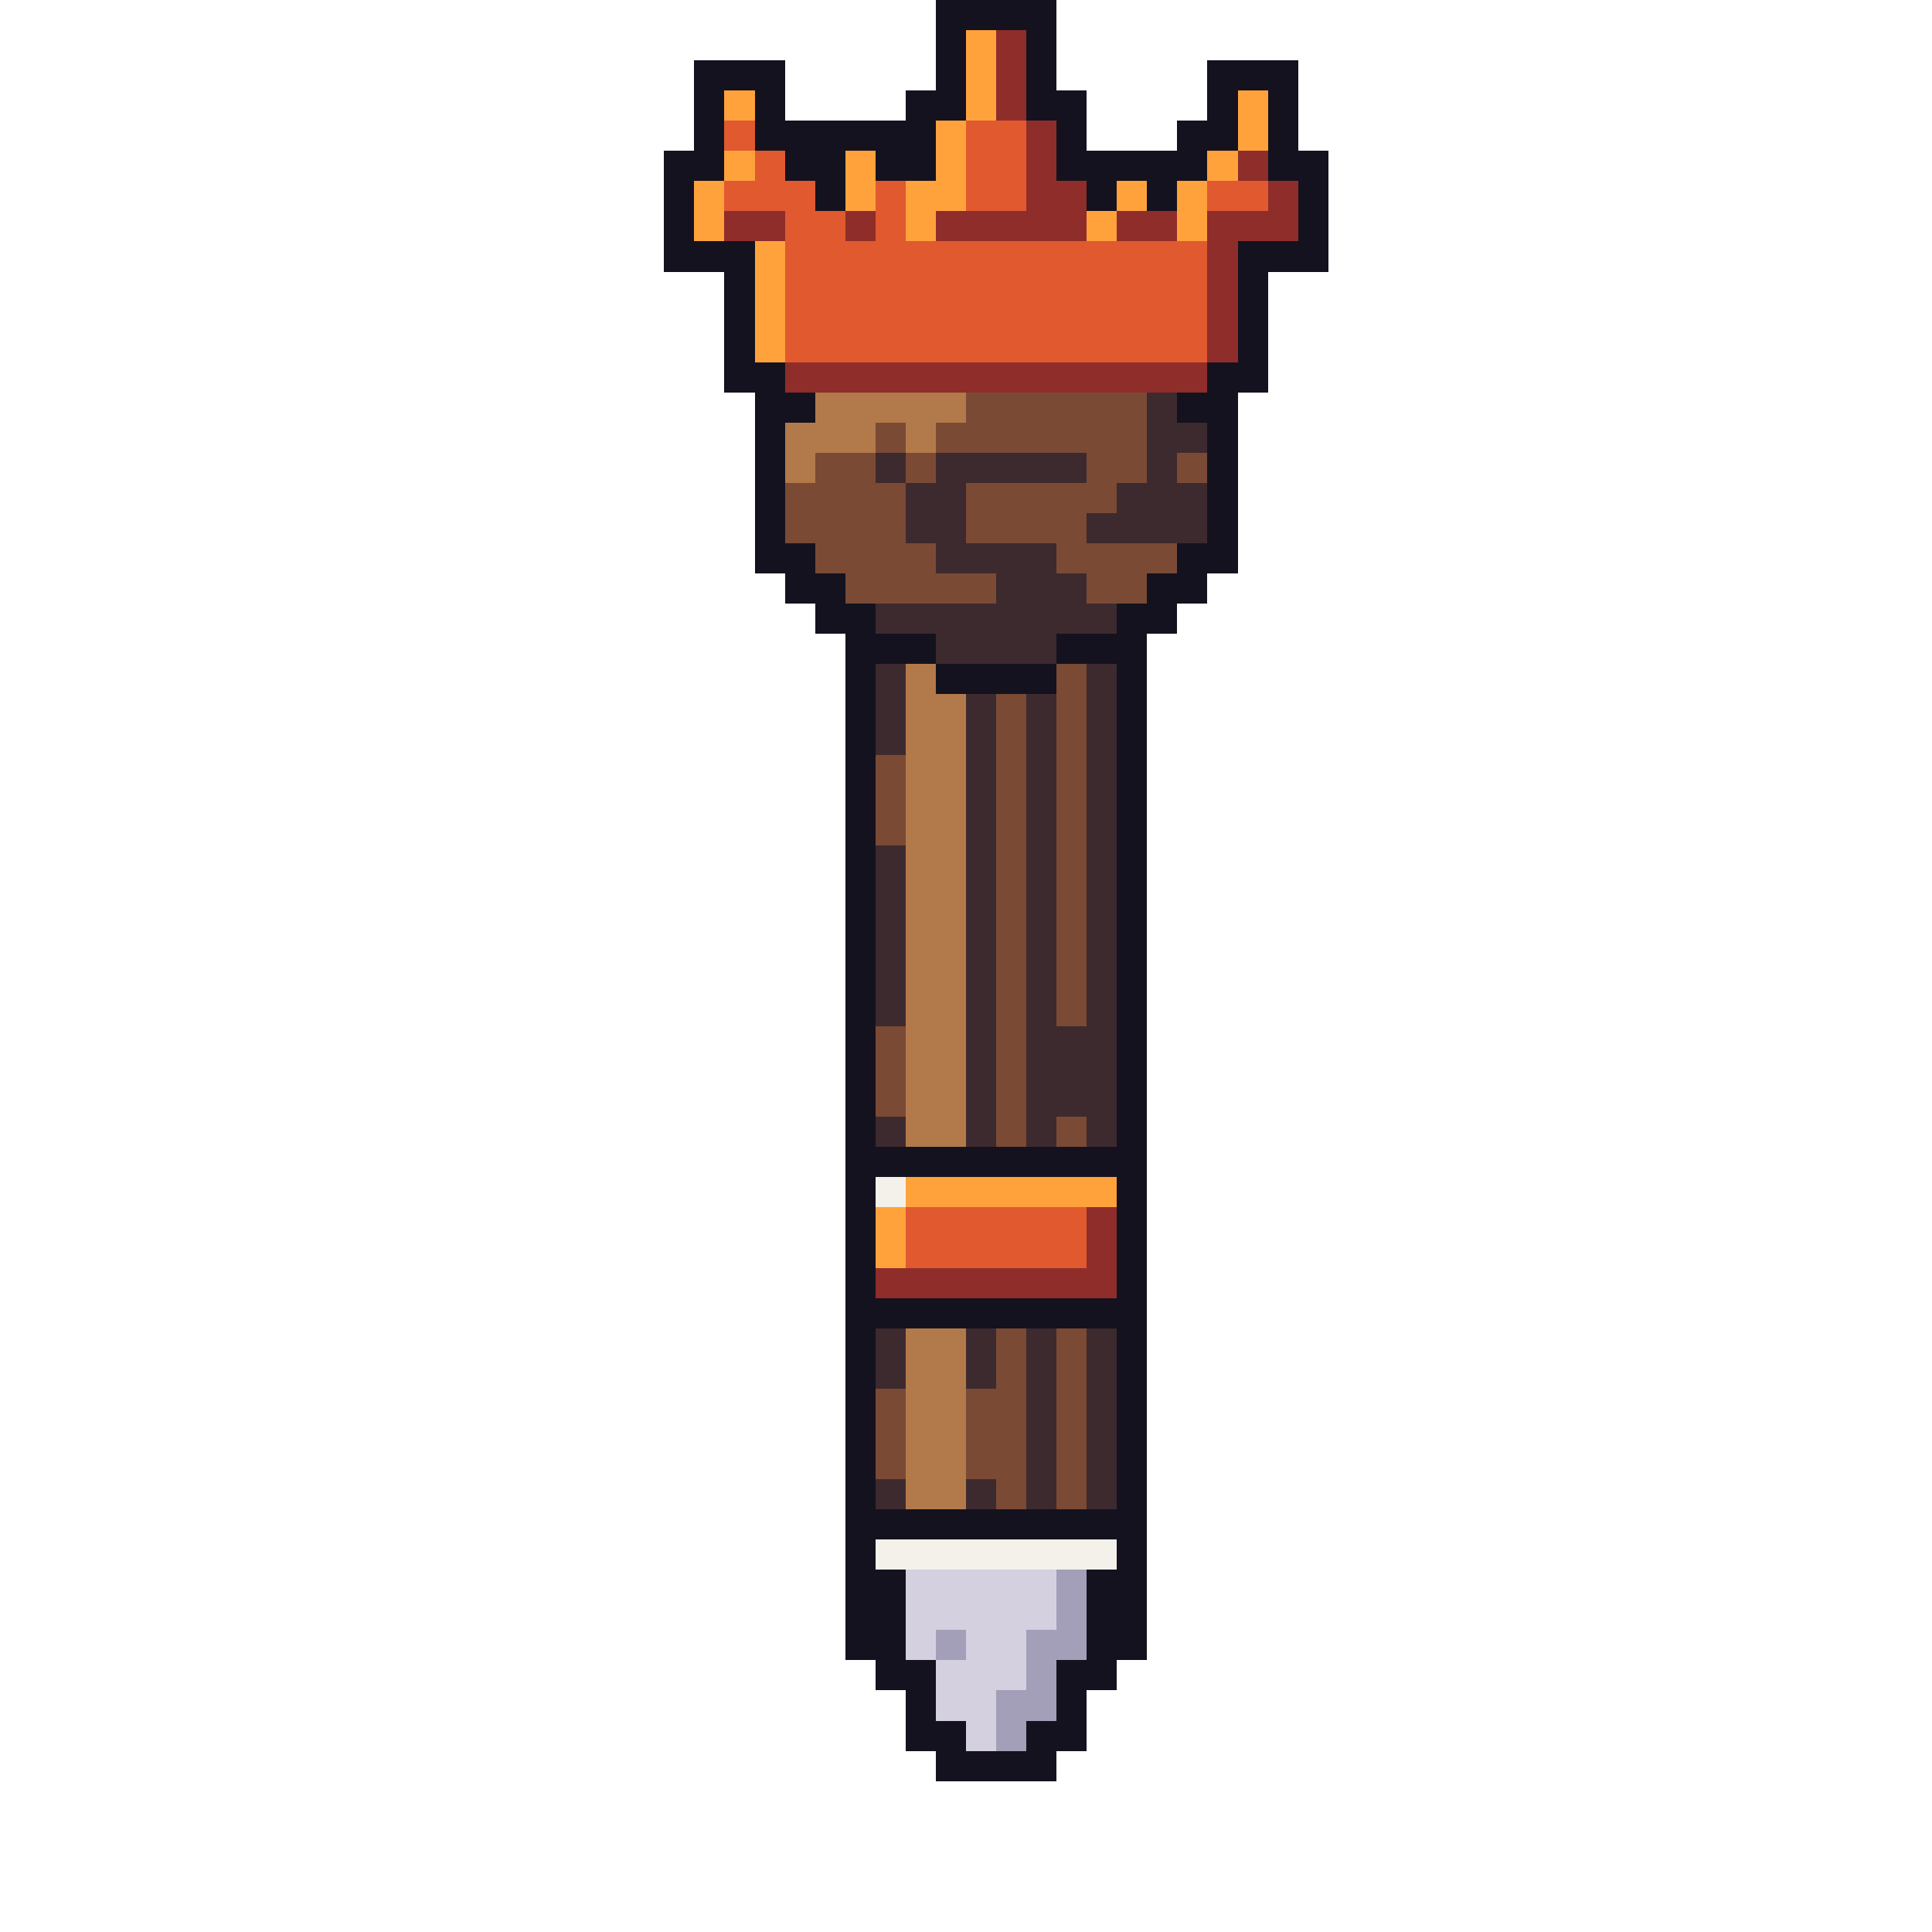
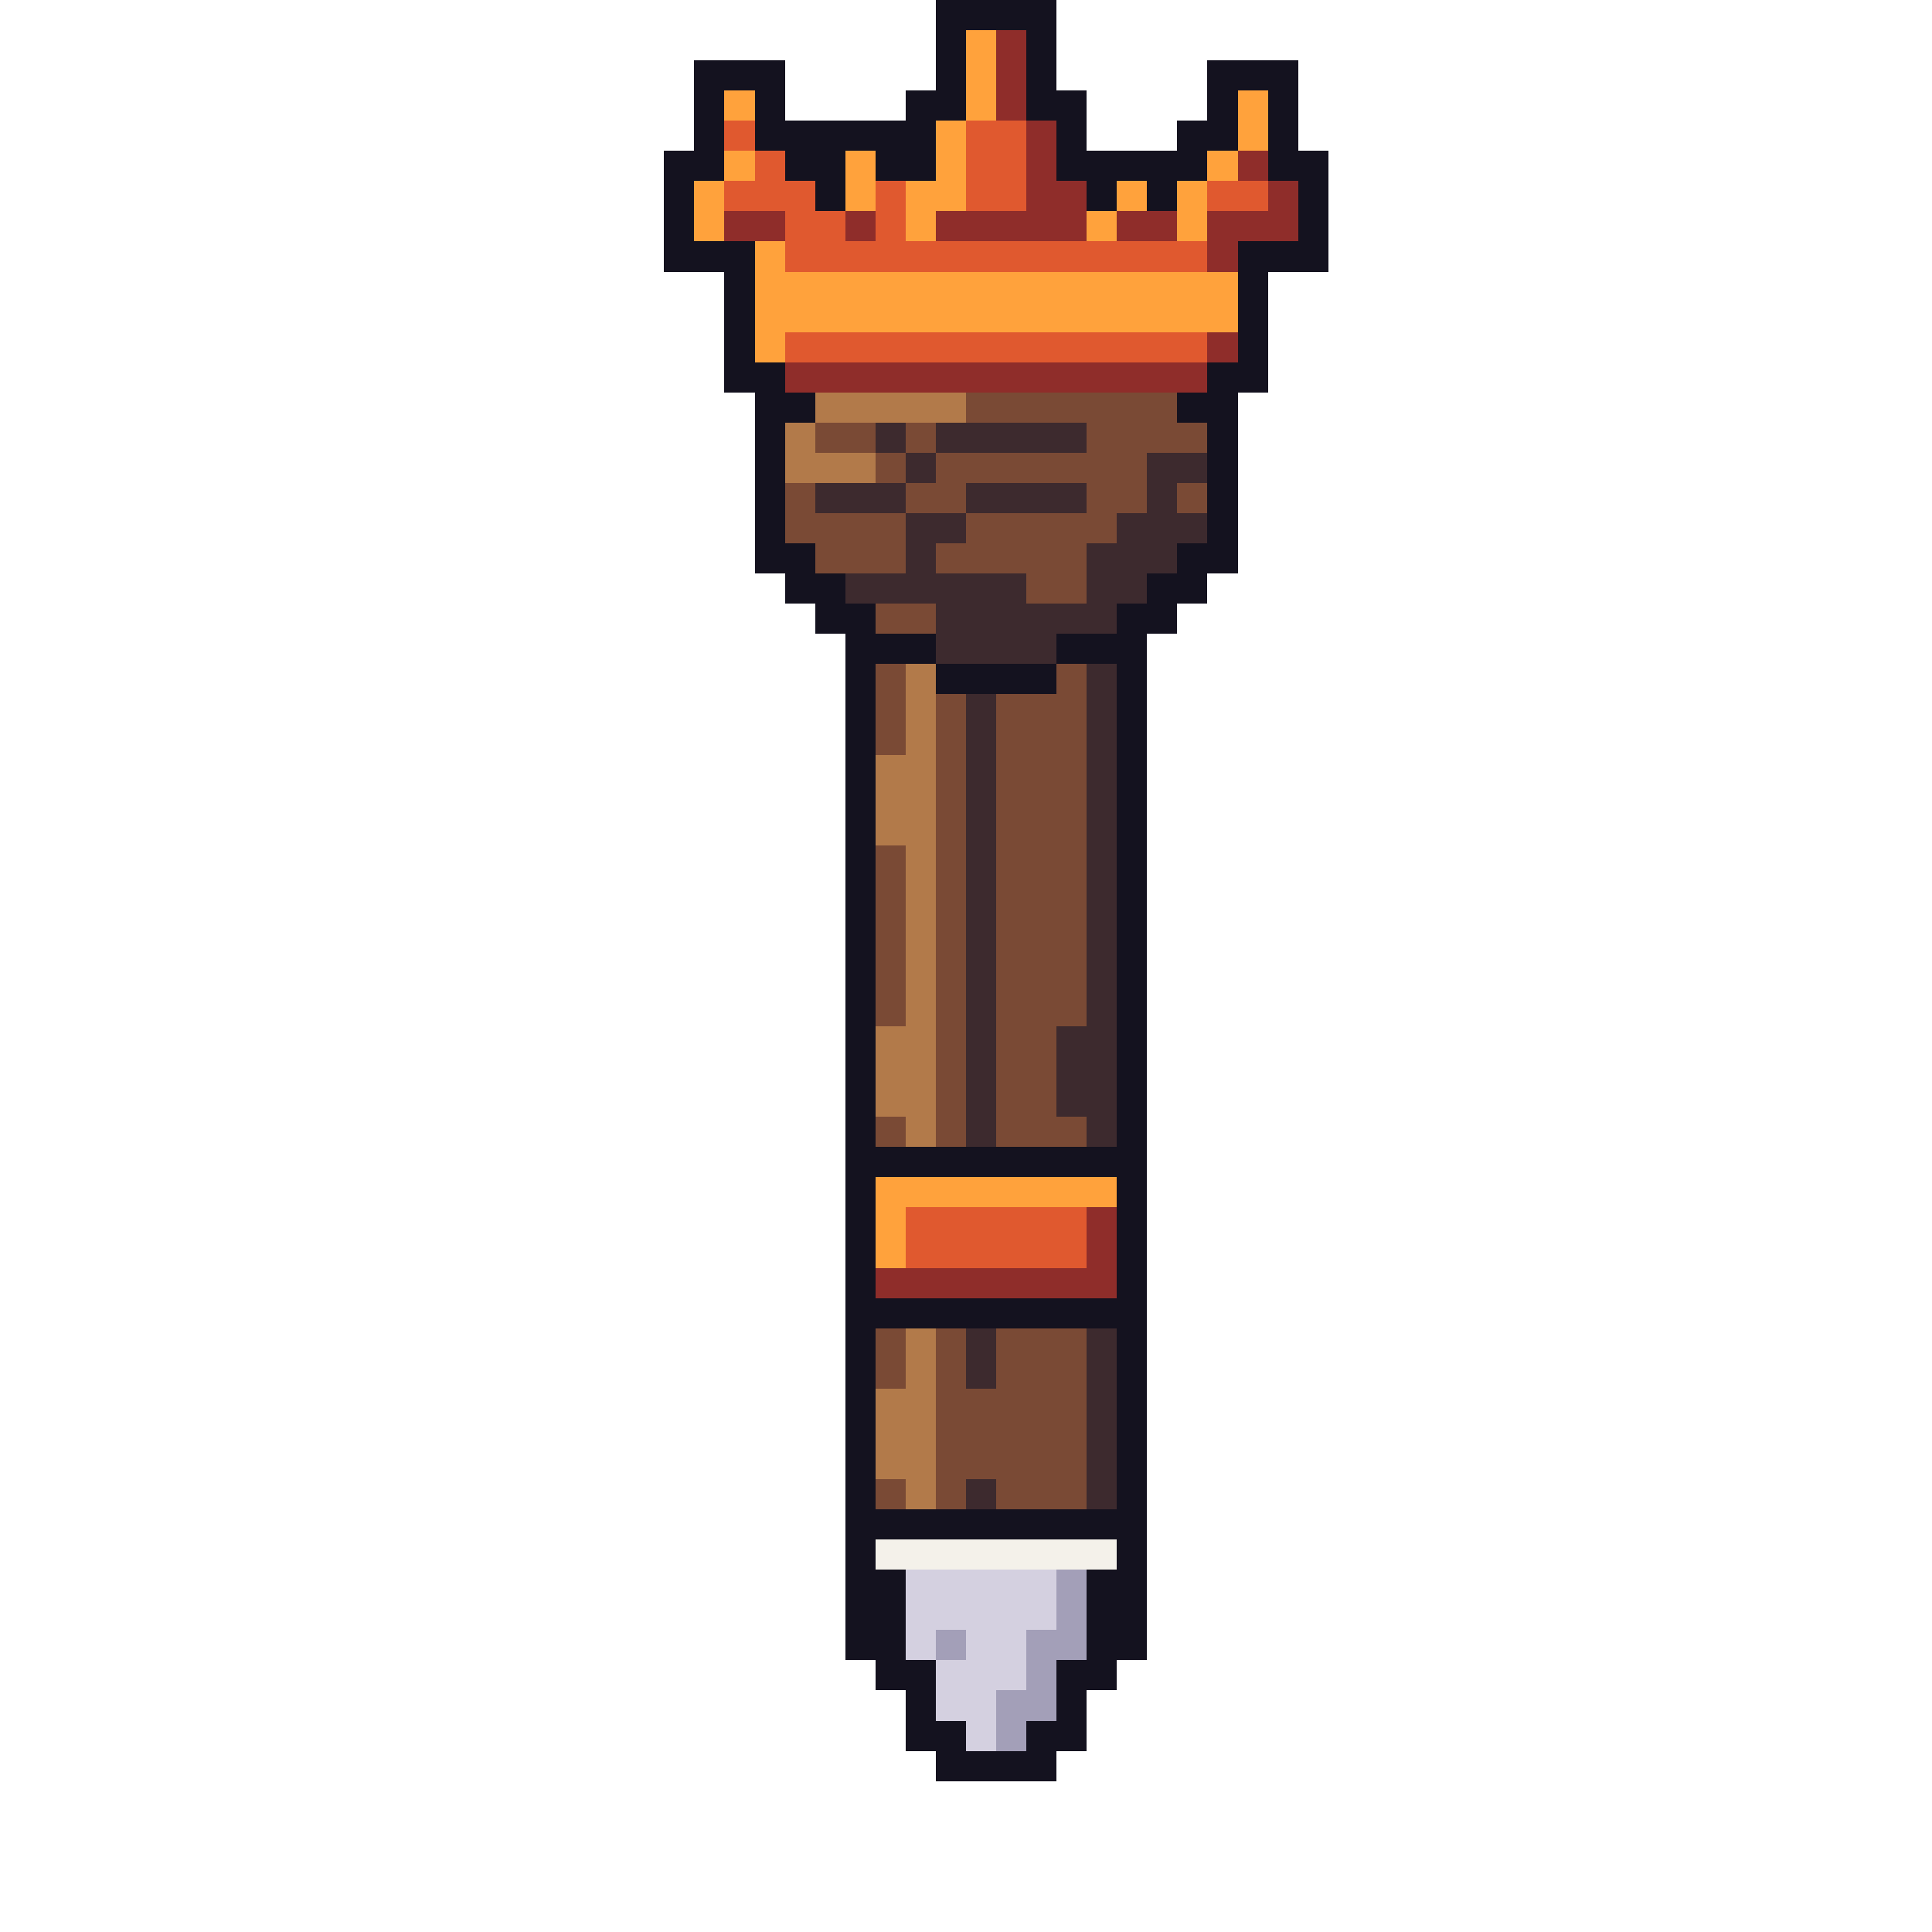
<svg xmlns="http://www.w3.org/2000/svg" width="64" height="64" viewBox="0 0 64 64" shape-rendering="crispEdges">
  <rect x="31" y="0" width="4" height="1" fill="#14121f" />
  <rect x="31" y="1" width="1" height="1" fill="#14121f" />
  <rect x="32" y="1" width="1" height="1" fill="#ffa23c" />
  <rect x="33" y="1" width="1" height="1" fill="#8f2d2a" />
  <rect x="34" y="1" width="1" height="1" fill="#14121f" />
  <rect x="23" y="2" width="3" height="1" fill="#14121f" />
  <rect x="31" y="2" width="1" height="1" fill="#14121f" />
  <rect x="32" y="2" width="1" height="1" fill="#ffa23c" />
  <rect x="33" y="2" width="1" height="1" fill="#8f2d2a" />
  <rect x="34" y="2" width="1" height="1" fill="#14121f" />
  <rect x="40" y="2" width="3" height="1" fill="#14121f" />
  <rect x="23" y="3" width="1" height="1" fill="#14121f" />
  <rect x="24" y="3" width="1" height="1" fill="#ffa23c" />
  <rect x="25" y="3" width="1" height="1" fill="#14121f" />
  <rect x="30" y="3" width="2" height="1" fill="#14121f" />
  <rect x="32" y="3" width="1" height="1" fill="#ffa23c" />
  <rect x="33" y="3" width="1" height="1" fill="#8f2d2a" />
  <rect x="34" y="3" width="2" height="1" fill="#14121f" />
  <rect x="40" y="3" width="1" height="1" fill="#14121f" />
  <rect x="41" y="3" width="1" height="1" fill="#ffa23c" />
  <rect x="42" y="3" width="1" height="1" fill="#14121f" />
  <rect x="23" y="4" width="1" height="1" fill="#14121f" />
  <rect x="24" y="4" width="1" height="1" fill="#e0592f" />
  <rect x="25" y="4" width="6" height="1" fill="#14121f" />
  <rect x="31" y="4" width="1" height="1" fill="#ffa23c" />
  <rect x="32" y="4" width="2" height="1" fill="#e0592f" />
  <rect x="34" y="4" width="1" height="1" fill="#8f2d2a" />
  <rect x="35" y="4" width="1" height="1" fill="#14121f" />
  <rect x="39" y="4" width="2" height="1" fill="#14121f" />
  <rect x="41" y="4" width="1" height="1" fill="#ffa23c" />
  <rect x="42" y="4" width="1" height="1" fill="#14121f" />
  <rect x="22" y="5" width="2" height="1" fill="#14121f" />
  <rect x="24" y="5" width="1" height="1" fill="#ffa23c" />
  <rect x="25" y="5" width="1" height="1" fill="#e0592f" />
  <rect x="26" y="5" width="2" height="1" fill="#14121f" />
  <rect x="28" y="5" width="1" height="1" fill="#ffa23c" />
  <rect x="29" y="5" width="2" height="1" fill="#14121f" />
  <rect x="31" y="5" width="1" height="1" fill="#ffa23c" />
  <rect x="32" y="5" width="2" height="1" fill="#e0592f" />
  <rect x="34" y="5" width="1" height="1" fill="#8f2d2a" />
  <rect x="35" y="5" width="5" height="1" fill="#14121f" />
  <rect x="40" y="5" width="1" height="1" fill="#ffa23c" />
  <rect x="41" y="5" width="1" height="1" fill="#8f2d2a" />
  <rect x="42" y="5" width="2" height="1" fill="#14121f" />
  <rect x="22" y="6" width="1" height="1" fill="#14121f" />
  <rect x="23" y="6" width="1" height="1" fill="#ffa23c" />
  <rect x="24" y="6" width="3" height="1" fill="#e0592f" />
  <rect x="27" y="6" width="1" height="1" fill="#14121f" />
  <rect x="28" y="6" width="1" height="1" fill="#ffa23c" />
  <rect x="29" y="6" width="1" height="1" fill="#e0592f" />
  <rect x="30" y="6" width="2" height="1" fill="#ffa23c" />
  <rect x="32" y="6" width="2" height="1" fill="#e0592f" />
  <rect x="34" y="6" width="2" height="1" fill="#8f2d2a" />
  <rect x="36" y="6" width="1" height="1" fill="#14121f" />
  <rect x="37" y="6" width="1" height="1" fill="#ffa23c" />
  <rect x="38" y="6" width="1" height="1" fill="#14121f" />
  <rect x="39" y="6" width="1" height="1" fill="#ffa23c" />
  <rect x="40" y="6" width="2" height="1" fill="#e0592f" />
  <rect x="42" y="6" width="1" height="1" fill="#8f2d2a" />
  <rect x="43" y="6" width="1" height="1" fill="#14121f" />
  <rect x="22" y="7" width="1" height="1" fill="#14121f" />
  <rect x="23" y="7" width="1" height="1" fill="#ffa23c" />
  <rect x="24" y="7" width="2" height="1" fill="#8f2d2a" />
  <rect x="26" y="7" width="2" height="1" fill="#e0592f" />
  <rect x="28" y="7" width="1" height="1" fill="#8f2d2a" />
  <rect x="29" y="7" width="1" height="1" fill="#e0592f" />
  <rect x="30" y="7" width="1" height="1" fill="#ffa23c" />
  <rect x="31" y="7" width="5" height="1" fill="#8f2d2a" />
  <rect x="36" y="7" width="1" height="1" fill="#ffa23c" />
  <rect x="37" y="7" width="2" height="1" fill="#8f2d2a" />
  <rect x="39" y="7" width="1" height="1" fill="#ffa23c" />
  <rect x="40" y="7" width="3" height="1" fill="#8f2d2a" />
  <rect x="43" y="7" width="1" height="1" fill="#14121f" />
  <rect x="22" y="8" width="3" height="1" fill="#14121f" />
  <rect x="25" y="8" width="1" height="1" fill="#ffa23c" />
  <rect x="26" y="8" width="14" height="1" fill="#e0592f" />
  <rect x="40" y="8" width="1" height="1" fill="#8f2d2a" />
  <rect x="41" y="8" width="3" height="1" fill="#14121f" />
  <rect x="24" y="9" width="1" height="1" fill="#14121f" />
-   <rect x="25" y="9" width="1" height="1" fill="#ffa23c" />
-   <rect x="26" y="9" width="14" height="1" fill="#e0592f" />
-   <rect x="40" y="9" width="1" height="1" fill="#8f2d2a" />
+   <rect x="25" y="9" width="16" height="1" fill="#ffa23c" />
  <rect x="41" y="9" width="1" height="1" fill="#14121f" />
  <rect x="24" y="10" width="1" height="1" fill="#14121f" />
-   <rect x="25" y="10" width="1" height="1" fill="#ffa23c" />
-   <rect x="26" y="10" width="14" height="1" fill="#e0592f" />
-   <rect x="40" y="10" width="1" height="1" fill="#8f2d2a" />
+   <rect x="25" y="10" width="16" height="1" fill="#ffa23c" />
  <rect x="41" y="10" width="1" height="1" fill="#14121f" />
  <rect x="24" y="11" width="1" height="1" fill="#14121f" />
  <rect x="25" y="11" width="1" height="1" fill="#ffa23c" />
  <rect x="26" y="11" width="14" height="1" fill="#e0592f" />
  <rect x="40" y="11" width="1" height="1" fill="#8f2d2a" />
  <rect x="41" y="11" width="1" height="1" fill="#14121f" />
  <rect x="24" y="12" width="2" height="1" fill="#14121f" />
  <rect x="26" y="12" width="14" height="1" fill="#8f2d2a" />
  <rect x="40" y="12" width="2" height="1" fill="#14121f" />
  <rect x="25" y="13" width="2" height="1" fill="#14121f" />
  <rect x="27" y="13" width="5" height="1" fill="#b27a4a" />
-   <rect x="32" y="13" width="6" height="1" fill="#7a4a35" />
-   <rect x="38" y="13" width="1" height="1" fill="#3d2a2e" />
+   <rect x="32" y="13" width="7" height="1" fill="#7a4a35" />
  <rect x="39" y="13" width="2" height="1" fill="#14121f" />
  <rect x="25" y="14" width="1" height="1" fill="#14121f" />
-   <rect x="26" y="14" width="3" height="1" fill="#b27a4a" />
-   <rect x="29" y="14" width="1" height="1" fill="#7a4a35" />
-   <rect x="30" y="14" width="1" height="1" fill="#b27a4a" />
-   <rect x="31" y="14" width="7" height="1" fill="#7a4a35" />
-   <rect x="38" y="14" width="2" height="1" fill="#3d2a2e" />
+   <rect x="26" y="14" width="1" height="1" fill="#b27a4a" />
+   <rect x="27" y="14" width="2" height="1" fill="#7a4a35" />
+   <rect x="29" y="14" width="1" height="1" fill="#3d2a2e" />
+   <rect x="30" y="14" width="1" height="1" fill="#7a4a35" />
+   <rect x="31" y="14" width="5" height="1" fill="#3d2a2e" />
+   <rect x="36" y="14" width="4" height="1" fill="#7a4a35" />
  <rect x="40" y="14" width="1" height="1" fill="#14121f" />
  <rect x="25" y="15" width="1" height="1" fill="#14121f" />
-   <rect x="26" y="15" width="1" height="1" fill="#b27a4a" />
-   <rect x="27" y="15" width="2" height="1" fill="#7a4a35" />
-   <rect x="29" y="15" width="1" height="1" fill="#3d2a2e" />
-   <rect x="30" y="15" width="1" height="1" fill="#7a4a35" />
-   <rect x="31" y="15" width="5" height="1" fill="#3d2a2e" />
-   <rect x="36" y="15" width="2" height="1" fill="#7a4a35" />
-   <rect x="38" y="15" width="1" height="1" fill="#3d2a2e" />
-   <rect x="39" y="15" width="1" height="1" fill="#7a4a35" />
+   <rect x="26" y="15" width="3" height="1" fill="#b27a4a" />
+   <rect x="29" y="15" width="1" height="1" fill="#7a4a35" />
+   <rect x="30" y="15" width="1" height="1" fill="#3d2a2e" />
+   <rect x="31" y="15" width="7" height="1" fill="#7a4a35" />
+   <rect x="38" y="15" width="2" height="1" fill="#3d2a2e" />
  <rect x="40" y="15" width="1" height="1" fill="#14121f" />
  <rect x="25" y="16" width="1" height="1" fill="#14121f" />
-   <rect x="26" y="16" width="4" height="1" fill="#7a4a35" />
-   <rect x="30" y="16" width="2" height="1" fill="#3d2a2e" />
-   <rect x="32" y="16" width="5" height="1" fill="#7a4a35" />
-   <rect x="37" y="16" width="3" height="1" fill="#3d2a2e" />
+   <rect x="26" y="16" width="1" height="1" fill="#7a4a35" />
+   <rect x="27" y="16" width="3" height="1" fill="#3d2a2e" />
+   <rect x="30" y="16" width="2" height="1" fill="#7a4a35" />
+   <rect x="32" y="16" width="4" height="1" fill="#3d2a2e" />
+   <rect x="36" y="16" width="2" height="1" fill="#7a4a35" />
+   <rect x="38" y="16" width="1" height="1" fill="#3d2a2e" />
+   <rect x="39" y="16" width="1" height="1" fill="#7a4a35" />
  <rect x="40" y="16" width="1" height="1" fill="#14121f" />
  <rect x="25" y="17" width="1" height="1" fill="#14121f" />
  <rect x="26" y="17" width="4" height="1" fill="#7a4a35" />
  <rect x="30" y="17" width="2" height="1" fill="#3d2a2e" />
-   <rect x="32" y="17" width="4" height="1" fill="#7a4a35" />
-   <rect x="36" y="17" width="4" height="1" fill="#3d2a2e" />
+   <rect x="32" y="17" width="5" height="1" fill="#7a4a35" />
+   <rect x="37" y="17" width="3" height="1" fill="#3d2a2e" />
  <rect x="40" y="17" width="1" height="1" fill="#14121f" />
  <rect x="25" y="18" width="2" height="1" fill="#14121f" />
-   <rect x="27" y="18" width="4" height="1" fill="#7a4a35" />
-   <rect x="31" y="18" width="4" height="1" fill="#3d2a2e" />
-   <rect x="35" y="18" width="4" height="1" fill="#7a4a35" />
+   <rect x="27" y="18" width="3" height="1" fill="#7a4a35" />
+   <rect x="30" y="18" width="1" height="1" fill="#3d2a2e" />
+   <rect x="31" y="18" width="5" height="1" fill="#7a4a35" />
+   <rect x="36" y="18" width="3" height="1" fill="#3d2a2e" />
  <rect x="39" y="18" width="2" height="1" fill="#14121f" />
  <rect x="26" y="19" width="2" height="1" fill="#14121f" />
-   <rect x="28" y="19" width="5" height="1" fill="#7a4a35" />
-   <rect x="33" y="19" width="3" height="1" fill="#3d2a2e" />
-   <rect x="36" y="19" width="2" height="1" fill="#7a4a35" />
+   <rect x="28" y="19" width="6" height="1" fill="#3d2a2e" />
+   <rect x="34" y="19" width="2" height="1" fill="#7a4a35" />
+   <rect x="36" y="19" width="2" height="1" fill="#3d2a2e" />
  <rect x="38" y="19" width="2" height="1" fill="#14121f" />
  <rect x="27" y="20" width="2" height="1" fill="#14121f" />
-   <rect x="29" y="20" width="8" height="1" fill="#3d2a2e" />
+   <rect x="29" y="20" width="2" height="1" fill="#7a4a35" />
+   <rect x="31" y="20" width="6" height="1" fill="#3d2a2e" />
  <rect x="37" y="20" width="2" height="1" fill="#14121f" />
  <rect x="28" y="21" width="3" height="1" fill="#14121f" />
  <rect x="31" y="21" width="4" height="1" fill="#3d2a2e" />
  <rect x="35" y="21" width="3" height="1" fill="#14121f" />
  <rect x="28" y="22" width="1" height="1" fill="#14121f" />
-   <rect x="29" y="22" width="1" height="1" fill="#3d2a2e" />
+   <rect x="29" y="22" width="1" height="1" fill="#7a4a35" />
  <rect x="30" y="22" width="1" height="1" fill="#b27a4a" />
  <rect x="31" y="22" width="4" height="1" fill="#14121f" />
  <rect x="35" y="22" width="1" height="1" fill="#7a4a35" />
  <rect x="36" y="22" width="1" height="1" fill="#3d2a2e" />
  <rect x="37" y="22" width="1" height="1" fill="#14121f" />
  <rect x="28" y="23" width="1" height="1" fill="#14121f" />
-   <rect x="29" y="23" width="1" height="1" fill="#3d2a2e" />
-   <rect x="30" y="23" width="2" height="1" fill="#b27a4a" />
+   <rect x="29" y="23" width="1" height="1" fill="#7a4a35" />
+   <rect x="30" y="23" width="1" height="1" fill="#b27a4a" />
+   <rect x="31" y="23" width="1" height="1" fill="#7a4a35" />
  <rect x="32" y="23" width="1" height="1" fill="#3d2a2e" />
-   <rect x="33" y="23" width="1" height="1" fill="#7a4a35" />
-   <rect x="34" y="23" width="1" height="1" fill="#3d2a2e" />
-   <rect x="35" y="23" width="1" height="1" fill="#7a4a35" />
+   <rect x="33" y="23" width="3" height="1" fill="#7a4a35" />
  <rect x="36" y="23" width="1" height="1" fill="#3d2a2e" />
  <rect x="37" y="23" width="1" height="1" fill="#14121f" />
  <rect x="28" y="24" width="1" height="1" fill="#14121f" />
-   <rect x="29" y="24" width="1" height="1" fill="#3d2a2e" />
-   <rect x="30" y="24" width="2" height="1" fill="#b27a4a" />
+   <rect x="29" y="24" width="1" height="1" fill="#7a4a35" />
+   <rect x="30" y="24" width="1" height="1" fill="#b27a4a" />
+   <rect x="31" y="24" width="1" height="1" fill="#7a4a35" />
  <rect x="32" y="24" width="1" height="1" fill="#3d2a2e" />
-   <rect x="33" y="24" width="1" height="1" fill="#7a4a35" />
-   <rect x="34" y="24" width="1" height="1" fill="#3d2a2e" />
-   <rect x="35" y="24" width="1" height="1" fill="#7a4a35" />
+   <rect x="33" y="24" width="3" height="1" fill="#7a4a35" />
  <rect x="36" y="24" width="1" height="1" fill="#3d2a2e" />
  <rect x="37" y="24" width="1" height="1" fill="#14121f" />
  <rect x="28" y="25" width="1" height="1" fill="#14121f" />
-   <rect x="29" y="25" width="1" height="1" fill="#7a4a35" />
-   <rect x="30" y="25" width="2" height="1" fill="#b27a4a" />
+   <rect x="29" y="25" width="2" height="1" fill="#b27a4a" />
+   <rect x="31" y="25" width="1" height="1" fill="#7a4a35" />
  <rect x="32" y="25" width="1" height="1" fill="#3d2a2e" />
-   <rect x="33" y="25" width="1" height="1" fill="#7a4a35" />
-   <rect x="34" y="25" width="1" height="1" fill="#3d2a2e" />
-   <rect x="35" y="25" width="1" height="1" fill="#7a4a35" />
+   <rect x="33" y="25" width="3" height="1" fill="#7a4a35" />
  <rect x="36" y="25" width="1" height="1" fill="#3d2a2e" />
  <rect x="37" y="25" width="1" height="1" fill="#14121f" />
  <rect x="28" y="26" width="1" height="1" fill="#14121f" />
-   <rect x="29" y="26" width="1" height="1" fill="#7a4a35" />
-   <rect x="30" y="26" width="2" height="1" fill="#b27a4a" />
+   <rect x="29" y="26" width="2" height="1" fill="#b27a4a" />
+   <rect x="31" y="26" width="1" height="1" fill="#7a4a35" />
  <rect x="32" y="26" width="1" height="1" fill="#3d2a2e" />
-   <rect x="33" y="26" width="1" height="1" fill="#7a4a35" />
-   <rect x="34" y="26" width="1" height="1" fill="#3d2a2e" />
-   <rect x="35" y="26" width="1" height="1" fill="#7a4a35" />
+   <rect x="33" y="26" width="3" height="1" fill="#7a4a35" />
  <rect x="36" y="26" width="1" height="1" fill="#3d2a2e" />
  <rect x="37" y="26" width="1" height="1" fill="#14121f" />
  <rect x="28" y="27" width="1" height="1" fill="#14121f" />
-   <rect x="29" y="27" width="1" height="1" fill="#7a4a35" />
-   <rect x="30" y="27" width="2" height="1" fill="#b27a4a" />
+   <rect x="29" y="27" width="2" height="1" fill="#b27a4a" />
+   <rect x="31" y="27" width="1" height="1" fill="#7a4a35" />
  <rect x="32" y="27" width="1" height="1" fill="#3d2a2e" />
-   <rect x="33" y="27" width="1" height="1" fill="#7a4a35" />
-   <rect x="34" y="27" width="1" height="1" fill="#3d2a2e" />
-   <rect x="35" y="27" width="1" height="1" fill="#7a4a35" />
+   <rect x="33" y="27" width="3" height="1" fill="#7a4a35" />
  <rect x="36" y="27" width="1" height="1" fill="#3d2a2e" />
  <rect x="37" y="27" width="1" height="1" fill="#14121f" />
  <rect x="28" y="28" width="1" height="1" fill="#14121f" />
-   <rect x="29" y="28" width="1" height="1" fill="#3d2a2e" />
-   <rect x="30" y="28" width="2" height="1" fill="#b27a4a" />
+   <rect x="29" y="28" width="1" height="1" fill="#7a4a35" />
+   <rect x="30" y="28" width="1" height="1" fill="#b27a4a" />
+   <rect x="31" y="28" width="1" height="1" fill="#7a4a35" />
  <rect x="32" y="28" width="1" height="1" fill="#3d2a2e" />
-   <rect x="33" y="28" width="1" height="1" fill="#7a4a35" />
-   <rect x="34" y="28" width="1" height="1" fill="#3d2a2e" />
-   <rect x="35" y="28" width="1" height="1" fill="#7a4a35" />
+   <rect x="33" y="28" width="3" height="1" fill="#7a4a35" />
  <rect x="36" y="28" width="1" height="1" fill="#3d2a2e" />
  <rect x="37" y="28" width="1" height="1" fill="#14121f" />
  <rect x="28" y="29" width="1" height="1" fill="#14121f" />
-   <rect x="29" y="29" width="1" height="1" fill="#3d2a2e" />
-   <rect x="30" y="29" width="2" height="1" fill="#b27a4a" />
+   <rect x="29" y="29" width="1" height="1" fill="#7a4a35" />
+   <rect x="30" y="29" width="1" height="1" fill="#b27a4a" />
+   <rect x="31" y="29" width="1" height="1" fill="#7a4a35" />
  <rect x="32" y="29" width="1" height="1" fill="#3d2a2e" />
-   <rect x="33" y="29" width="1" height="1" fill="#7a4a35" />
-   <rect x="34" y="29" width="1" height="1" fill="#3d2a2e" />
-   <rect x="35" y="29" width="1" height="1" fill="#7a4a35" />
+   <rect x="33" y="29" width="3" height="1" fill="#7a4a35" />
  <rect x="36" y="29" width="1" height="1" fill="#3d2a2e" />
  <rect x="37" y="29" width="1" height="1" fill="#14121f" />
  <rect x="28" y="30" width="1" height="1" fill="#14121f" />
-   <rect x="29" y="30" width="1" height="1" fill="#3d2a2e" />
-   <rect x="30" y="30" width="2" height="1" fill="#b27a4a" />
+   <rect x="29" y="30" width="1" height="1" fill="#7a4a35" />
+   <rect x="30" y="30" width="1" height="1" fill="#b27a4a" />
+   <rect x="31" y="30" width="1" height="1" fill="#7a4a35" />
  <rect x="32" y="30" width="1" height="1" fill="#3d2a2e" />
-   <rect x="33" y="30" width="1" height="1" fill="#7a4a35" />
-   <rect x="34" y="30" width="1" height="1" fill="#3d2a2e" />
-   <rect x="35" y="30" width="1" height="1" fill="#7a4a35" />
+   <rect x="33" y="30" width="3" height="1" fill="#7a4a35" />
  <rect x="36" y="30" width="1" height="1" fill="#3d2a2e" />
  <rect x="37" y="30" width="1" height="1" fill="#14121f" />
  <rect x="28" y="31" width="1" height="1" fill="#14121f" />
-   <rect x="29" y="31" width="1" height="1" fill="#3d2a2e" />
-   <rect x="30" y="31" width="2" height="1" fill="#b27a4a" />
+   <rect x="29" y="31" width="1" height="1" fill="#7a4a35" />
+   <rect x="30" y="31" width="1" height="1" fill="#b27a4a" />
+   <rect x="31" y="31" width="1" height="1" fill="#7a4a35" />
  <rect x="32" y="31" width="1" height="1" fill="#3d2a2e" />
-   <rect x="33" y="31" width="1" height="1" fill="#7a4a35" />
-   <rect x="34" y="31" width="1" height="1" fill="#3d2a2e" />
-   <rect x="35" y="31" width="1" height="1" fill="#7a4a35" />
+   <rect x="33" y="31" width="3" height="1" fill="#7a4a35" />
  <rect x="36" y="31" width="1" height="1" fill="#3d2a2e" />
  <rect x="37" y="31" width="1" height="1" fill="#14121f" />
  <rect x="28" y="32" width="1" height="1" fill="#14121f" />
-   <rect x="29" y="32" width="1" height="1" fill="#3d2a2e" />
-   <rect x="30" y="32" width="2" height="1" fill="#b27a4a" />
+   <rect x="29" y="32" width="1" height="1" fill="#7a4a35" />
+   <rect x="30" y="32" width="1" height="1" fill="#b27a4a" />
+   <rect x="31" y="32" width="1" height="1" fill="#7a4a35" />
  <rect x="32" y="32" width="1" height="1" fill="#3d2a2e" />
-   <rect x="33" y="32" width="1" height="1" fill="#7a4a35" />
-   <rect x="34" y="32" width="1" height="1" fill="#3d2a2e" />
-   <rect x="35" y="32" width="1" height="1" fill="#7a4a35" />
+   <rect x="33" y="32" width="3" height="1" fill="#7a4a35" />
  <rect x="36" y="32" width="1" height="1" fill="#3d2a2e" />
  <rect x="37" y="32" width="1" height="1" fill="#14121f" />
  <rect x="28" y="33" width="1" height="1" fill="#14121f" />
-   <rect x="29" y="33" width="1" height="1" fill="#3d2a2e" />
-   <rect x="30" y="33" width="2" height="1" fill="#b27a4a" />
+   <rect x="29" y="33" width="1" height="1" fill="#7a4a35" />
+   <rect x="30" y="33" width="1" height="1" fill="#b27a4a" />
+   <rect x="31" y="33" width="1" height="1" fill="#7a4a35" />
  <rect x="32" y="33" width="1" height="1" fill="#3d2a2e" />
-   <rect x="33" y="33" width="1" height="1" fill="#7a4a35" />
-   <rect x="34" y="33" width="1" height="1" fill="#3d2a2e" />
-   <rect x="35" y="33" width="1" height="1" fill="#7a4a35" />
+   <rect x="33" y="33" width="3" height="1" fill="#7a4a35" />
  <rect x="36" y="33" width="1" height="1" fill="#3d2a2e" />
  <rect x="37" y="33" width="1" height="1" fill="#14121f" />
  <rect x="28" y="34" width="1" height="1" fill="#14121f" />
-   <rect x="29" y="34" width="1" height="1" fill="#7a4a35" />
-   <rect x="30" y="34" width="2" height="1" fill="#b27a4a" />
+   <rect x="29" y="34" width="2" height="1" fill="#b27a4a" />
+   <rect x="31" y="34" width="1" height="1" fill="#7a4a35" />
  <rect x="32" y="34" width="1" height="1" fill="#3d2a2e" />
-   <rect x="33" y="34" width="1" height="1" fill="#7a4a35" />
-   <rect x="34" y="34" width="3" height="1" fill="#3d2a2e" />
+   <rect x="33" y="34" width="2" height="1" fill="#7a4a35" />
+   <rect x="35" y="34" width="2" height="1" fill="#3d2a2e" />
  <rect x="37" y="34" width="1" height="1" fill="#14121f" />
  <rect x="28" y="35" width="1" height="1" fill="#14121f" />
-   <rect x="29" y="35" width="1" height="1" fill="#7a4a35" />
-   <rect x="30" y="35" width="2" height="1" fill="#b27a4a" />
+   <rect x="29" y="35" width="2" height="1" fill="#b27a4a" />
+   <rect x="31" y="35" width="1" height="1" fill="#7a4a35" />
  <rect x="32" y="35" width="1" height="1" fill="#3d2a2e" />
-   <rect x="33" y="35" width="1" height="1" fill="#7a4a35" />
-   <rect x="34" y="35" width="3" height="1" fill="#3d2a2e" />
+   <rect x="33" y="35" width="2" height="1" fill="#7a4a35" />
+   <rect x="35" y="35" width="2" height="1" fill="#3d2a2e" />
  <rect x="37" y="35" width="1" height="1" fill="#14121f" />
  <rect x="28" y="36" width="1" height="1" fill="#14121f" />
-   <rect x="29" y="36" width="1" height="1" fill="#7a4a35" />
-   <rect x="30" y="36" width="2" height="1" fill="#b27a4a" />
+   <rect x="29" y="36" width="2" height="1" fill="#b27a4a" />
+   <rect x="31" y="36" width="1" height="1" fill="#7a4a35" />
  <rect x="32" y="36" width="1" height="1" fill="#3d2a2e" />
-   <rect x="33" y="36" width="1" height="1" fill="#7a4a35" />
-   <rect x="34" y="36" width="3" height="1" fill="#3d2a2e" />
+   <rect x="33" y="36" width="2" height="1" fill="#7a4a35" />
+   <rect x="35" y="36" width="2" height="1" fill="#3d2a2e" />
  <rect x="37" y="36" width="1" height="1" fill="#14121f" />
  <rect x="28" y="37" width="1" height="1" fill="#14121f" />
-   <rect x="29" y="37" width="1" height="1" fill="#3d2a2e" />
-   <rect x="30" y="37" width="2" height="1" fill="#b27a4a" />
+   <rect x="29" y="37" width="1" height="1" fill="#7a4a35" />
+   <rect x="30" y="37" width="1" height="1" fill="#b27a4a" />
+   <rect x="31" y="37" width="1" height="1" fill="#7a4a35" />
  <rect x="32" y="37" width="1" height="1" fill="#3d2a2e" />
-   <rect x="33" y="37" width="1" height="1" fill="#7a4a35" />
-   <rect x="34" y="37" width="1" height="1" fill="#3d2a2e" />
-   <rect x="35" y="37" width="1" height="1" fill="#7a4a35" />
+   <rect x="33" y="37" width="3" height="1" fill="#7a4a35" />
  <rect x="36" y="37" width="1" height="1" fill="#3d2a2e" />
  <rect x="37" y="37" width="1" height="1" fill="#14121f" />
  <rect x="28" y="38" width="10" height="1" fill="#14121f" />
  <rect x="28" y="39" width="1" height="1" fill="#14121f" />
-   <rect x="29" y="39" width="1" height="1" fill="#f4f1ea" />
-   <rect x="30" y="39" width="7" height="1" fill="#ffa23c" />
+   <rect x="29" y="39" width="8" height="1" fill="#ffa23c" />
  <rect x="37" y="39" width="1" height="1" fill="#14121f" />
  <rect x="28" y="40" width="1" height="1" fill="#14121f" />
  <rect x="29" y="40" width="1" height="1" fill="#ffa23c" />
  <rect x="30" y="40" width="6" height="1" fill="#e0592f" />
  <rect x="36" y="40" width="1" height="1" fill="#8f2d2a" />
  <rect x="37" y="40" width="1" height="1" fill="#14121f" />
  <rect x="28" y="41" width="1" height="1" fill="#14121f" />
  <rect x="29" y="41" width="1" height="1" fill="#ffa23c" />
  <rect x="30" y="41" width="6" height="1" fill="#e0592f" />
  <rect x="36" y="41" width="1" height="1" fill="#8f2d2a" />
  <rect x="37" y="41" width="1" height="1" fill="#14121f" />
  <rect x="28" y="42" width="1" height="1" fill="#14121f" />
  <rect x="29" y="42" width="8" height="1" fill="#8f2d2a" />
  <rect x="37" y="42" width="1" height="1" fill="#14121f" />
  <rect x="28" y="43" width="10" height="1" fill="#14121f" />
  <rect x="28" y="44" width="1" height="1" fill="#14121f" />
-   <rect x="29" y="44" width="1" height="1" fill="#3d2a2e" />
-   <rect x="30" y="44" width="2" height="1" fill="#b27a4a" />
+   <rect x="29" y="44" width="1" height="1" fill="#7a4a35" />
+   <rect x="30" y="44" width="1" height="1" fill="#b27a4a" />
+   <rect x="31" y="44" width="1" height="1" fill="#7a4a35" />
  <rect x="32" y="44" width="1" height="1" fill="#3d2a2e" />
-   <rect x="33" y="44" width="1" height="1" fill="#7a4a35" />
-   <rect x="34" y="44" width="1" height="1" fill="#3d2a2e" />
-   <rect x="35" y="44" width="1" height="1" fill="#7a4a35" />
+   <rect x="33" y="44" width="3" height="1" fill="#7a4a35" />
  <rect x="36" y="44" width="1" height="1" fill="#3d2a2e" />
  <rect x="37" y="44" width="1" height="1" fill="#14121f" />
  <rect x="28" y="45" width="1" height="1" fill="#14121f" />
-   <rect x="29" y="45" width="1" height="1" fill="#3d2a2e" />
-   <rect x="30" y="45" width="2" height="1" fill="#b27a4a" />
+   <rect x="29" y="45" width="1" height="1" fill="#7a4a35" />
+   <rect x="30" y="45" width="1" height="1" fill="#b27a4a" />
+   <rect x="31" y="45" width="1" height="1" fill="#7a4a35" />
  <rect x="32" y="45" width="1" height="1" fill="#3d2a2e" />
-   <rect x="33" y="45" width="1" height="1" fill="#7a4a35" />
-   <rect x="34" y="45" width="1" height="1" fill="#3d2a2e" />
-   <rect x="35" y="45" width="1" height="1" fill="#7a4a35" />
+   <rect x="33" y="45" width="3" height="1" fill="#7a4a35" />
  <rect x="36" y="45" width="1" height="1" fill="#3d2a2e" />
  <rect x="37" y="45" width="1" height="1" fill="#14121f" />
  <rect x="28" y="46" width="1" height="1" fill="#14121f" />
-   <rect x="29" y="46" width="1" height="1" fill="#7a4a35" />
-   <rect x="30" y="46" width="2" height="1" fill="#b27a4a" />
-   <rect x="32" y="46" width="2" height="1" fill="#7a4a35" />
-   <rect x="34" y="46" width="1" height="1" fill="#3d2a2e" />
-   <rect x="35" y="46" width="1" height="1" fill="#7a4a35" />
+   <rect x="29" y="46" width="2" height="1" fill="#b27a4a" />
+   <rect x="31" y="46" width="5" height="1" fill="#7a4a35" />
  <rect x="36" y="46" width="1" height="1" fill="#3d2a2e" />
  <rect x="37" y="46" width="1" height="1" fill="#14121f" />
  <rect x="28" y="47" width="1" height="1" fill="#14121f" />
-   <rect x="29" y="47" width="1" height="1" fill="#7a4a35" />
-   <rect x="30" y="47" width="2" height="1" fill="#b27a4a" />
-   <rect x="32" y="47" width="2" height="1" fill="#7a4a35" />
-   <rect x="34" y="47" width="1" height="1" fill="#3d2a2e" />
-   <rect x="35" y="47" width="1" height="1" fill="#7a4a35" />
+   <rect x="29" y="47" width="2" height="1" fill="#b27a4a" />
+   <rect x="31" y="47" width="5" height="1" fill="#7a4a35" />
  <rect x="36" y="47" width="1" height="1" fill="#3d2a2e" />
  <rect x="37" y="47" width="1" height="1" fill="#14121f" />
  <rect x="28" y="48" width="1" height="1" fill="#14121f" />
-   <rect x="29" y="48" width="1" height="1" fill="#7a4a35" />
-   <rect x="30" y="48" width="2" height="1" fill="#b27a4a" />
-   <rect x="32" y="48" width="2" height="1" fill="#7a4a35" />
-   <rect x="34" y="48" width="1" height="1" fill="#3d2a2e" />
-   <rect x="35" y="48" width="1" height="1" fill="#7a4a35" />
+   <rect x="29" y="48" width="2" height="1" fill="#b27a4a" />
+   <rect x="31" y="48" width="5" height="1" fill="#7a4a35" />
  <rect x="36" y="48" width="1" height="1" fill="#3d2a2e" />
  <rect x="37" y="48" width="1" height="1" fill="#14121f" />
  <rect x="28" y="49" width="1" height="1" fill="#14121f" />
-   <rect x="29" y="49" width="1" height="1" fill="#3d2a2e" />
-   <rect x="30" y="49" width="2" height="1" fill="#b27a4a" />
+   <rect x="29" y="49" width="1" height="1" fill="#7a4a35" />
+   <rect x="30" y="49" width="1" height="1" fill="#b27a4a" />
+   <rect x="31" y="49" width="1" height="1" fill="#7a4a35" />
  <rect x="32" y="49" width="1" height="1" fill="#3d2a2e" />
-   <rect x="33" y="49" width="1" height="1" fill="#7a4a35" />
-   <rect x="34" y="49" width="1" height="1" fill="#3d2a2e" />
-   <rect x="35" y="49" width="1" height="1" fill="#7a4a35" />
+   <rect x="33" y="49" width="3" height="1" fill="#7a4a35" />
  <rect x="36" y="49" width="1" height="1" fill="#3d2a2e" />
  <rect x="37" y="49" width="1" height="1" fill="#14121f" />
  <rect x="28" y="50" width="10" height="1" fill="#14121f" />
  <rect x="28" y="51" width="1" height="1" fill="#14121f" />
  <rect x="29" y="51" width="8" height="1" fill="#f4f1ea" />
  <rect x="37" y="51" width="1" height="1" fill="#14121f" />
  <rect x="28" y="52" width="2" height="1" fill="#14121f" />
  <rect x="30" y="52" width="5" height="1" fill="#d4d0e0" />
  <rect x="35" y="52" width="1" height="1" fill="#a39fb8" />
  <rect x="36" y="52" width="2" height="1" fill="#14121f" />
  <rect x="28" y="53" width="2" height="1" fill="#14121f" />
  <rect x="30" y="53" width="5" height="1" fill="#d4d0e0" />
  <rect x="35" y="53" width="1" height="1" fill="#a39fb8" />
  <rect x="36" y="53" width="2" height="1" fill="#14121f" />
  <rect x="28" y="54" width="2" height="1" fill="#14121f" />
  <rect x="30" y="54" width="1" height="1" fill="#d4d0e0" />
  <rect x="31" y="54" width="1" height="1" fill="#a39fb8" />
  <rect x="32" y="54" width="2" height="1" fill="#d4d0e0" />
  <rect x="34" y="54" width="2" height="1" fill="#a39fb8" />
  <rect x="36" y="54" width="2" height="1" fill="#14121f" />
  <rect x="29" y="55" width="2" height="1" fill="#14121f" />
  <rect x="31" y="55" width="3" height="1" fill="#d4d0e0" />
  <rect x="34" y="55" width="1" height="1" fill="#a39fb8" />
  <rect x="35" y="55" width="2" height="1" fill="#14121f" />
  <rect x="30" y="56" width="1" height="1" fill="#14121f" />
  <rect x="31" y="56" width="2" height="1" fill="#d4d0e0" />
  <rect x="33" y="56" width="2" height="1" fill="#a39fb8" />
  <rect x="35" y="56" width="1" height="1" fill="#14121f" />
  <rect x="30" y="57" width="2" height="1" fill="#14121f" />
  <rect x="32" y="57" width="1" height="1" fill="#d4d0e0" />
  <rect x="33" y="57" width="1" height="1" fill="#a39fb8" />
  <rect x="34" y="57" width="2" height="1" fill="#14121f" />
  <rect x="31" y="58" width="4" height="1" fill="#14121f" />
</svg>
